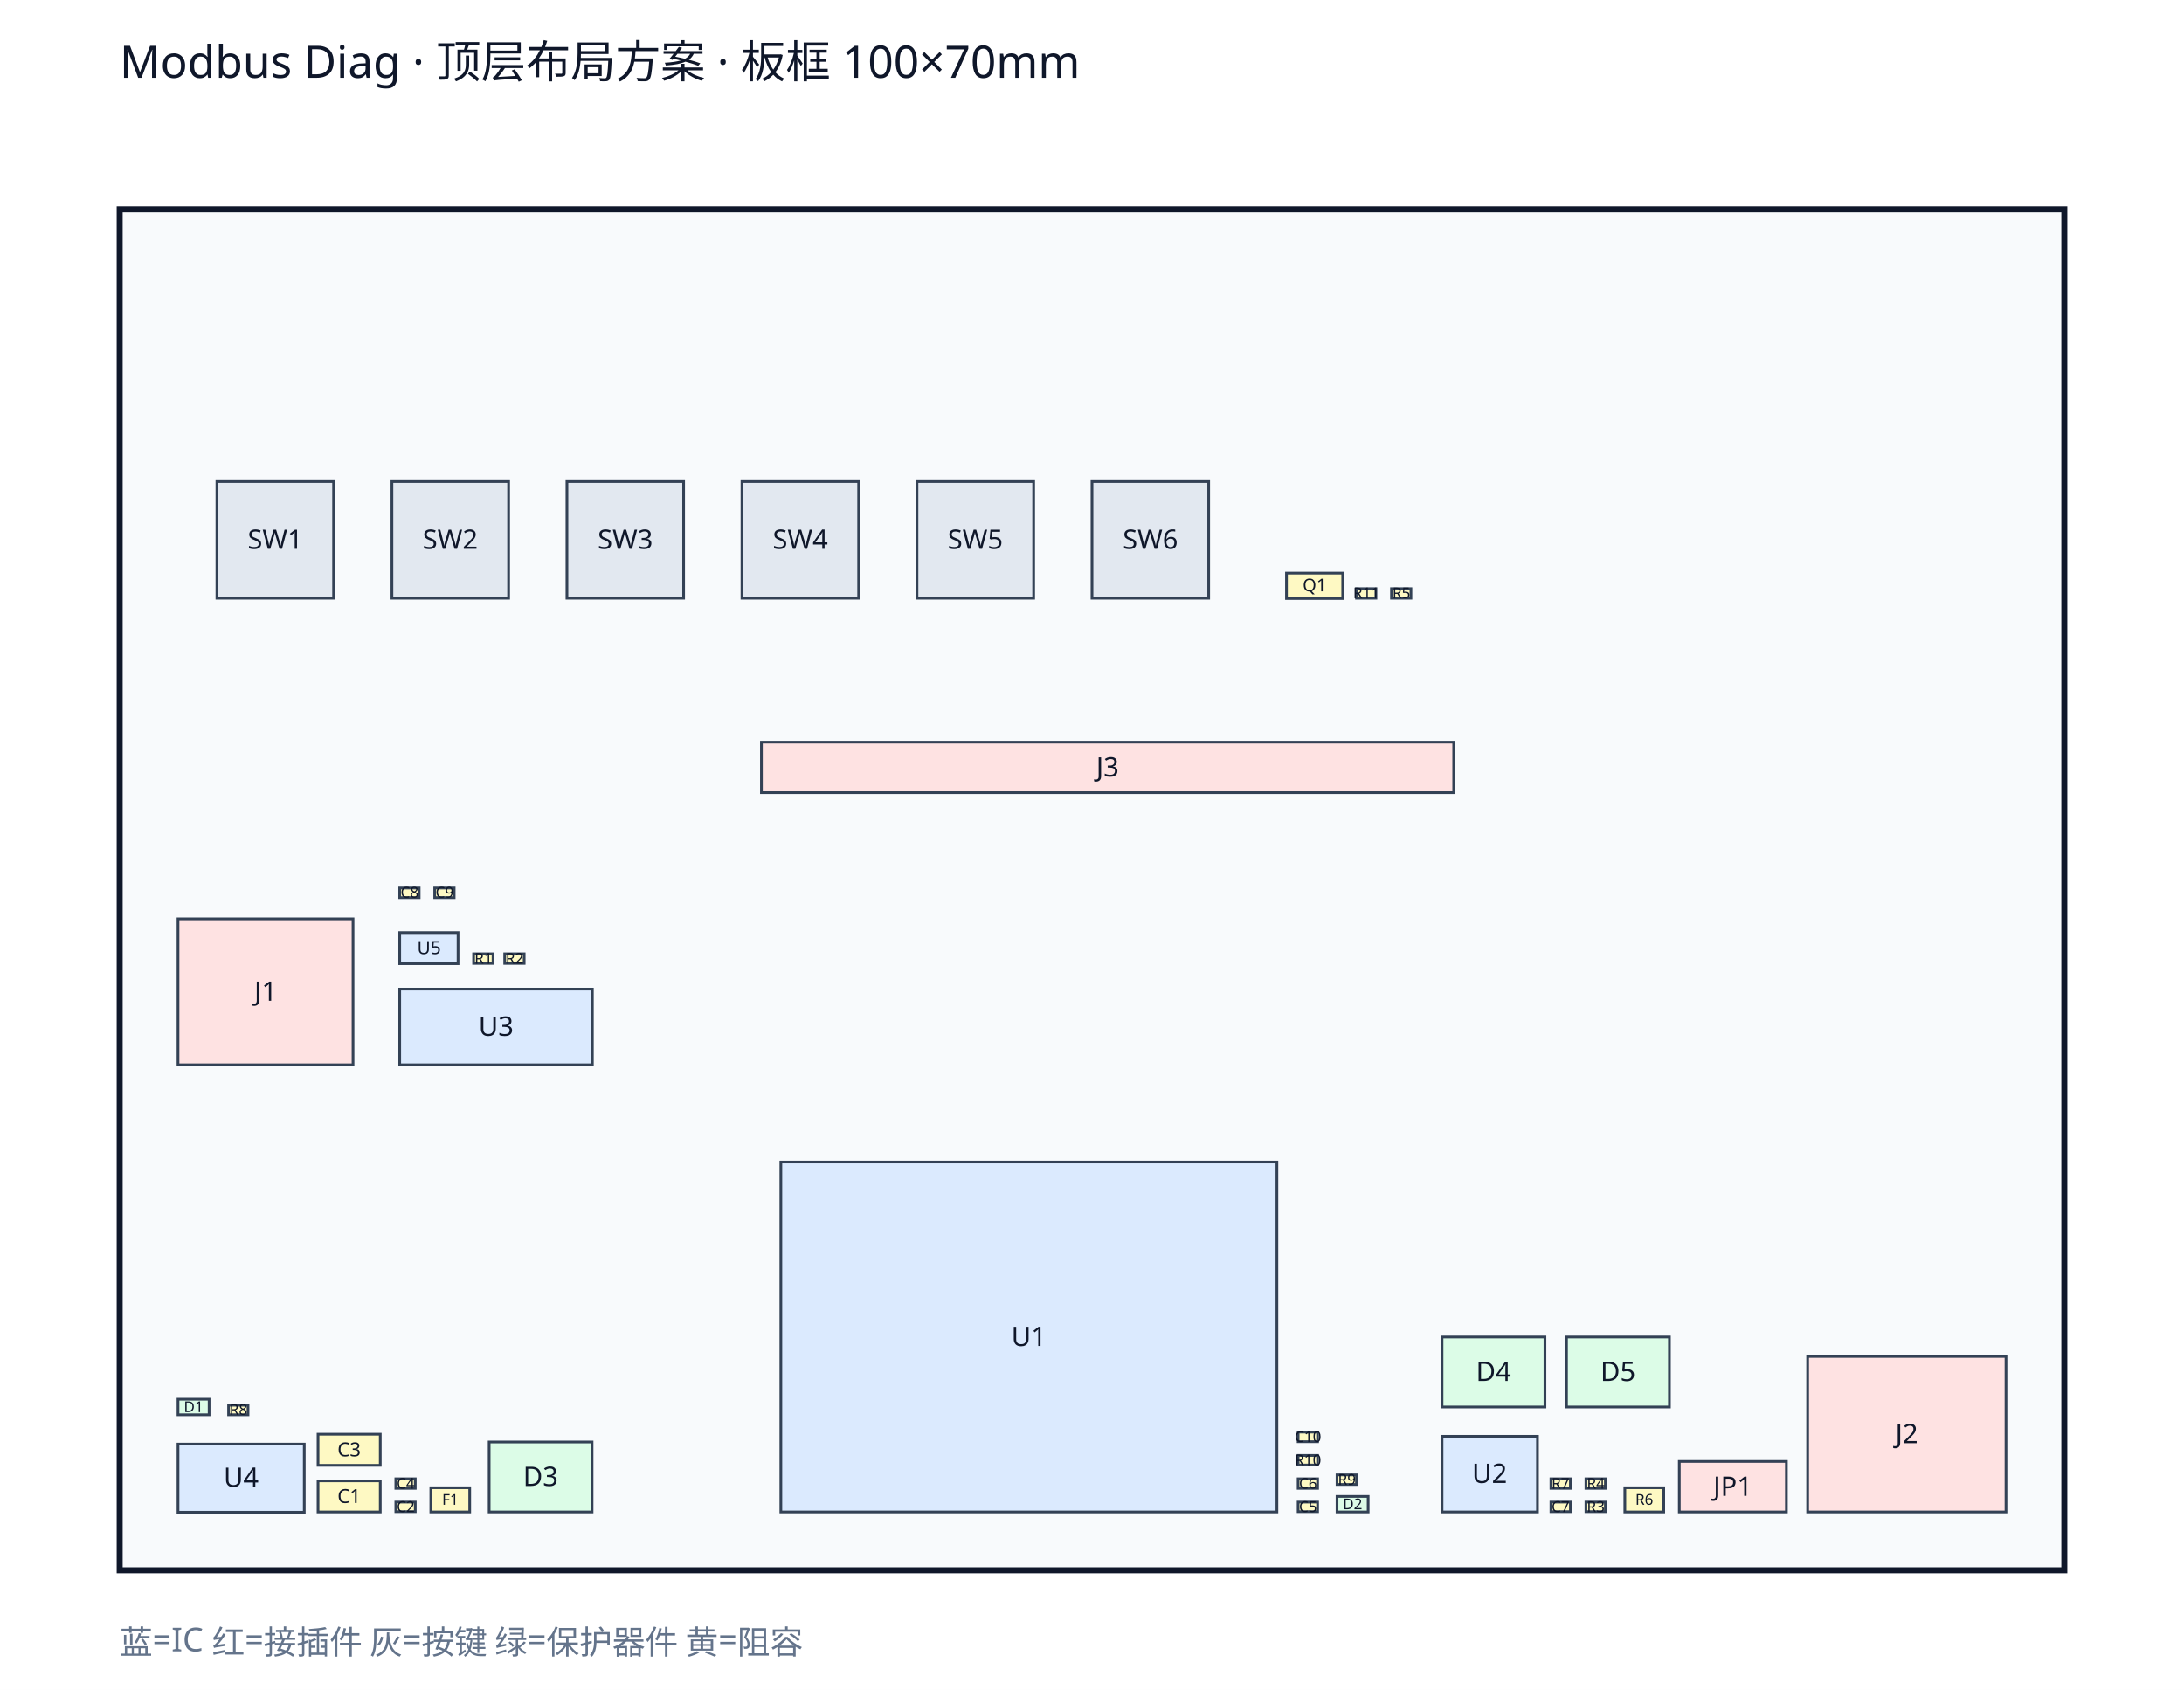
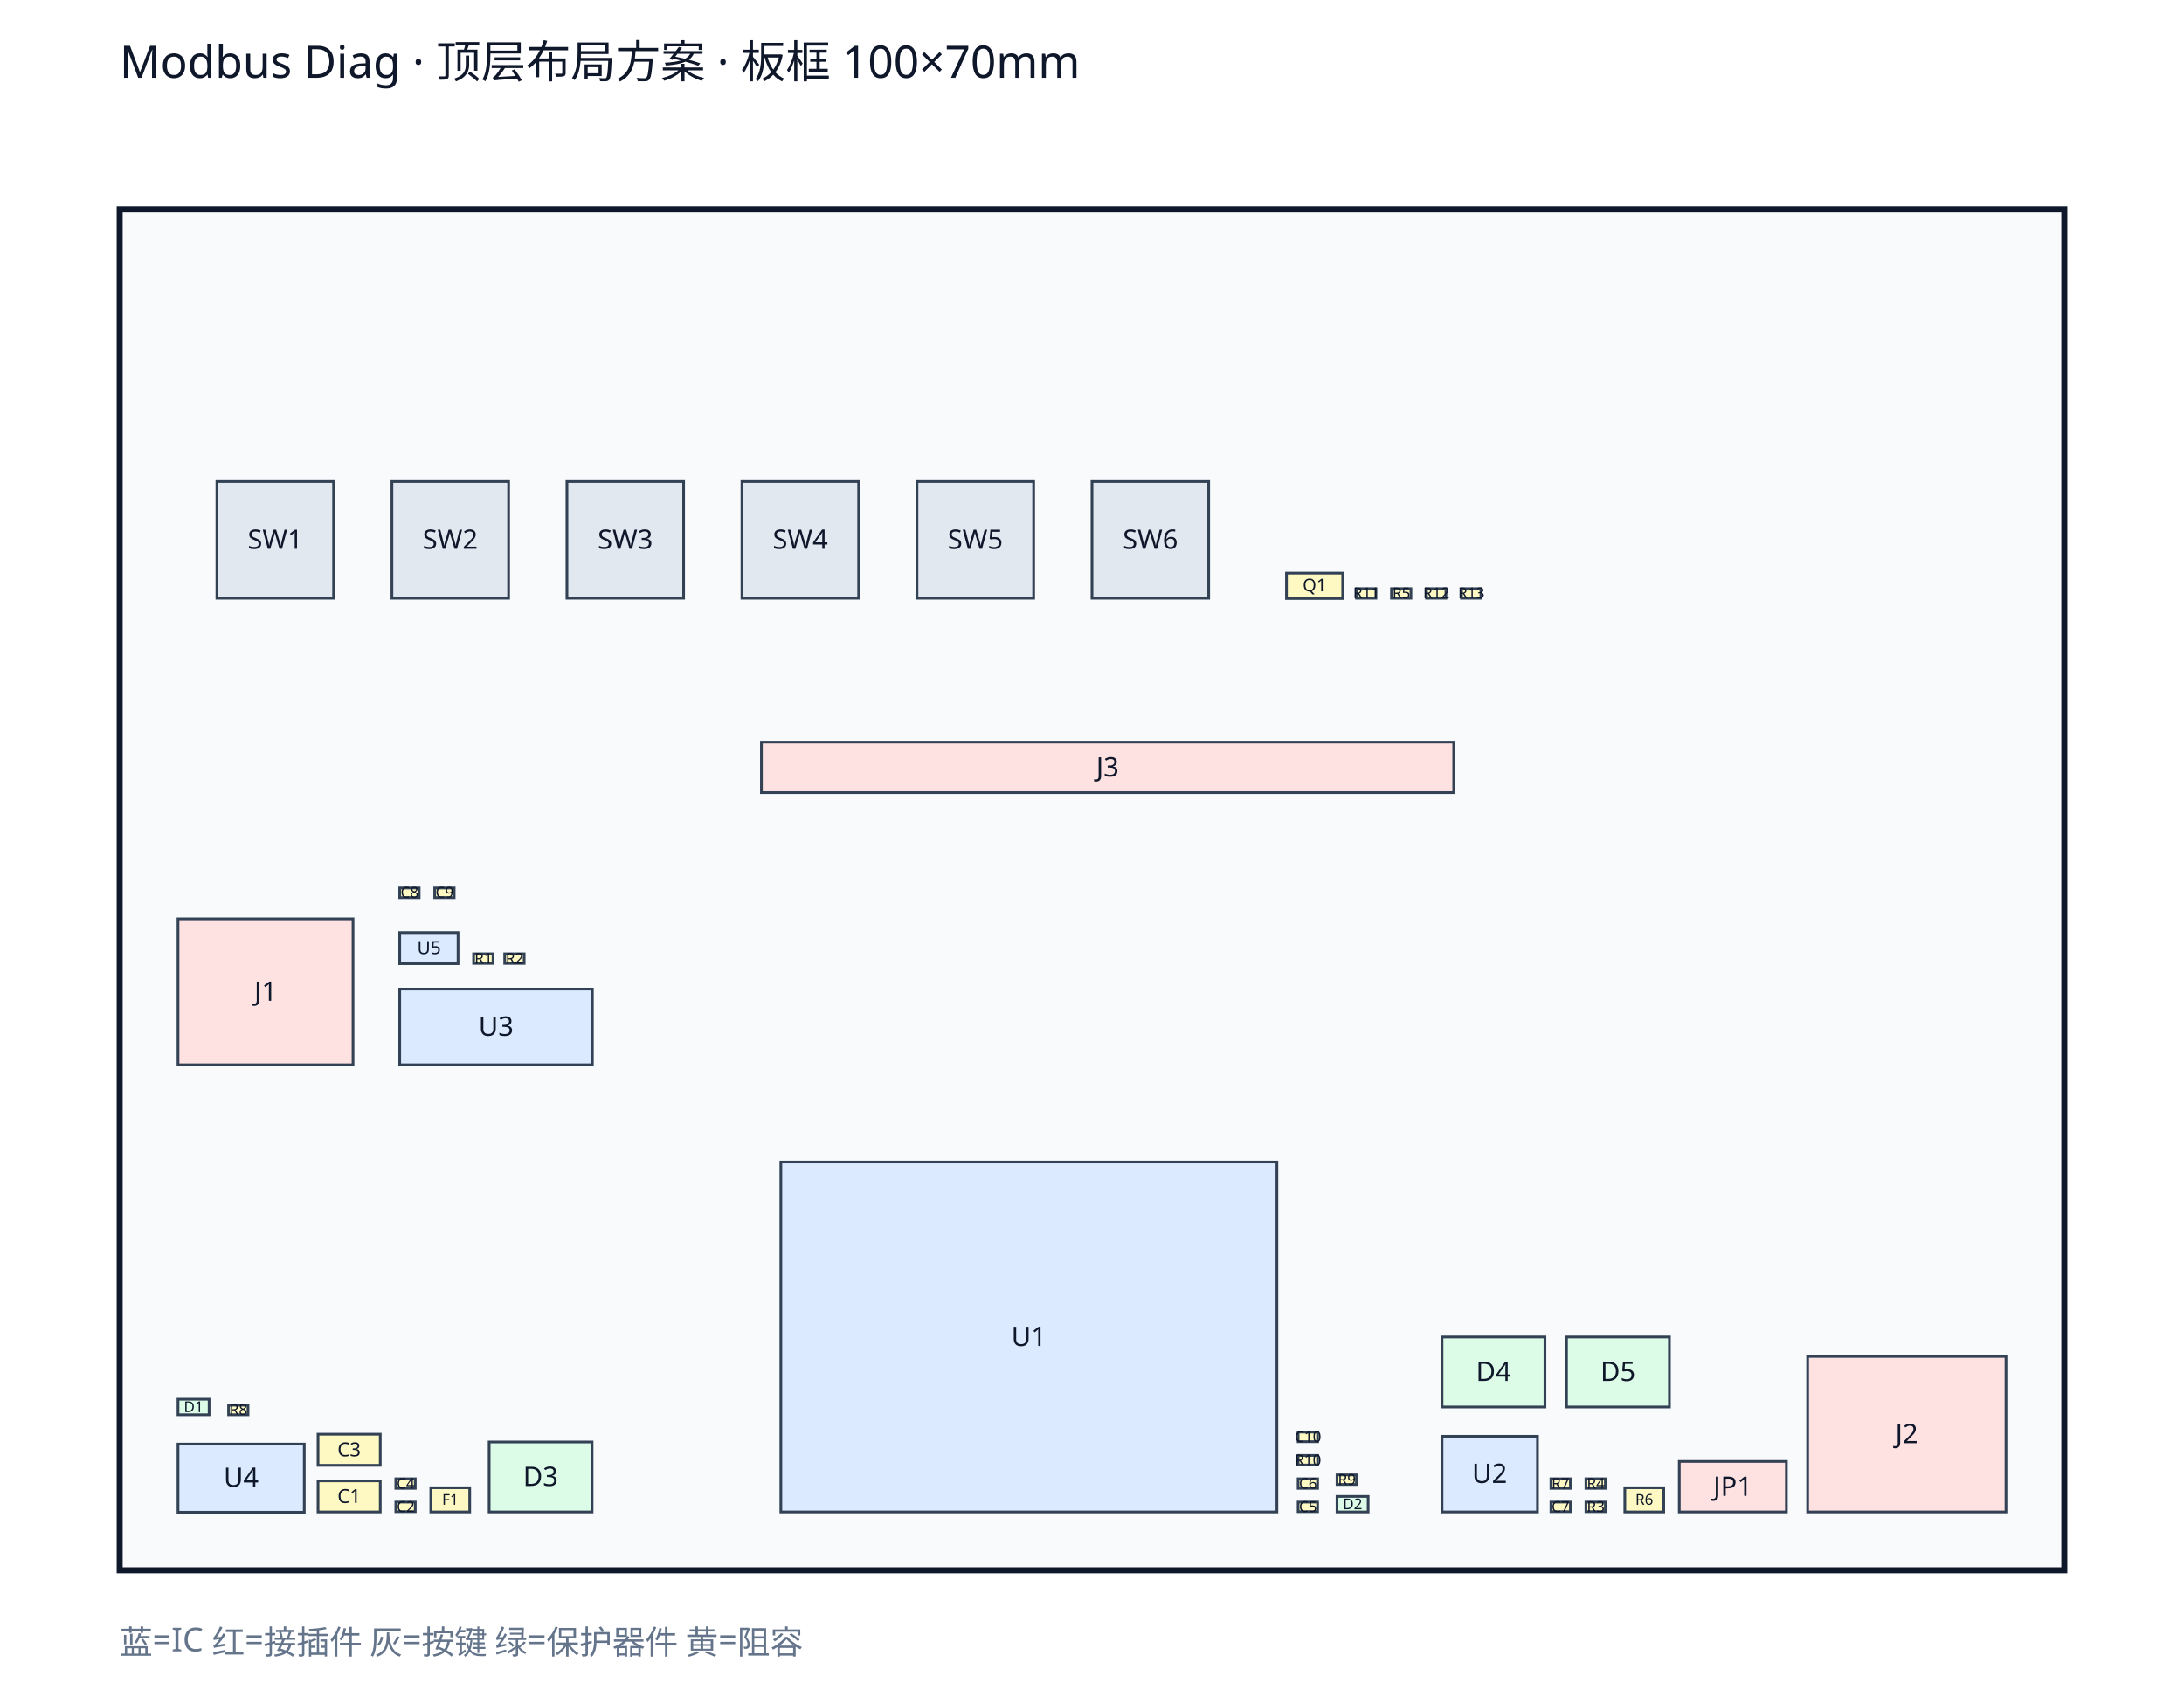
<svg xmlns="http://www.w3.org/2000/svg" width="730" height="565" viewBox="0 0 730 565">
  <rect width="100%" height="100%" fill="#ffffff" />
  <text x="40" y="26" font-size="15" fill="#0f172a" font-family="sans-serif">Modbus Diag · 顶层布局方案 · 板框 100×70mm</text>
  <rect x="40.0" y="70.0" width="650.0" height="455.0" fill="#f8fafc" stroke="#0f172a" stroke-width="2" />
  <rect x="59.5" y="482.8" width="42.2" height="22.8" fill="#dbeafe" stroke="#334155" stroke-width="0.9" />
  <text x="80.6" y="497.1" font-size="9.0" text-anchor="middle" fill="#0f172a" font-family="sans-serif">U4</text>
  <rect x="106.3" y="495.1" width="20.8" height="10.4" fill="#fef9c3" stroke="#334155" stroke-width="0.9" />
  <text x="116.7" y="502.5" font-size="6.5" text-anchor="middle" fill="#0f172a" font-family="sans-serif">C1</text>
  <rect x="106.3" y="479.5" width="20.8" height="10.4" fill="#fef9c3" stroke="#334155" stroke-width="0.9" />
  <text x="116.7" y="486.9" font-size="6.5" text-anchor="middle" fill="#0f172a" font-family="sans-serif">C3</text>
  <rect x="132.3" y="502.2" width="6.5" height="3.2" fill="#fef9c3" stroke="#334155" stroke-width="0.9" />
  <text x="135.6" y="505.5" font-size="5.0" text-anchor="middle" fill="#0f172a" font-family="sans-serif">C2</text>
  <rect x="132.3" y="494.4" width="6.5" height="3.2" fill="#fef9c3" stroke="#334155" stroke-width="0.9" />
  <text x="135.6" y="497.7" font-size="5.0" text-anchor="middle" fill="#0f172a" font-family="sans-serif">C4</text>
  <rect x="144.0" y="497.4" width="13.0" height="8.1" fill="#fef9c3" stroke="#334155" stroke-width="0.9" />
  <text x="150.5" y="503.1" font-size="5.0" text-anchor="middle" fill="#0f172a" font-family="sans-serif">F1</text>
  <rect x="163.5" y="482.1" width="34.4" height="23.4" fill="#dcfce7" stroke="#334155" stroke-width="0.9" />
  <text x="180.7" y="496.8" font-size="9.0" text-anchor="middle" fill="#0f172a" font-family="sans-serif">D3</text>
  <rect x="59.5" y="467.8" width="10.4" height="5.2" fill="#dcfce7" stroke="#334155" stroke-width="0.9" />
  <text x="64.7" y="472.1" font-size="5.0" text-anchor="middle" fill="#0f172a" font-family="sans-serif">D1</text>
  <rect x="76.4" y="469.8" width="6.5" height="3.2" fill="#fef9c3" stroke="#334155" stroke-width="0.9" />
  <text x="79.7" y="473.0" font-size="5.0" text-anchor="middle" fill="#0f172a" font-family="sans-serif">R8</text>
  <rect x="261.0" y="388.5" width="165.8" height="117.0" fill="#dbeafe" stroke="#334155" stroke-width="0.9" />
  <text x="343.9" y="450.0" font-size="9.0" text-anchor="middle" fill="#0f172a" font-family="sans-serif">U1</text>
  <rect x="433.9" y="502.2" width="6.5" height="3.2" fill="#fef9c3" stroke="#334155" stroke-width="0.9" />
  <text x="437.2" y="505.5" font-size="5.0" text-anchor="middle" fill="#0f172a" font-family="sans-serif">C5</text>
  <rect x="433.9" y="494.4" width="6.5" height="3.2" fill="#fef9c3" stroke="#334155" stroke-width="0.9" />
  <text x="437.2" y="497.7" font-size="5.0" text-anchor="middle" fill="#0f172a" font-family="sans-serif">C6</text>
  <rect x="433.9" y="486.6" width="6.5" height="3.2" fill="#fef9c3" stroke="#334155" stroke-width="0.9" />
  <text x="437.2" y="489.9" font-size="5.0" text-anchor="middle" fill="#0f172a" font-family="sans-serif">R10</text>
  <rect x="433.9" y="478.8" width="6.5" height="3.2" fill="#fef9c3" stroke="#334155" stroke-width="0.9" />
  <text x="437.2" y="482.1" font-size="5.0" text-anchor="middle" fill="#0f172a" font-family="sans-serif">C10</text>
  <rect x="446.9" y="500.3" width="10.4" height="5.2" fill="#dcfce7" stroke="#334155" stroke-width="0.9" />
  <text x="452.1" y="504.6" font-size="5.0" text-anchor="middle" fill="#0f172a" font-family="sans-serif">D2</text>
  <rect x="446.9" y="493.1" width="6.5" height="3.2" fill="#fef9c3" stroke="#334155" stroke-width="0.9" />
  <text x="450.2" y="496.4" font-size="5.0" text-anchor="middle" fill="#0f172a" font-family="sans-serif">R9</text>
  <rect x="482.0" y="480.2" width="31.9" height="25.3" fill="#dbeafe" stroke="#334155" stroke-width="0.9" />
  <text x="497.9" y="495.8" font-size="9.0" text-anchor="middle" fill="#0f172a" font-family="sans-serif">U2</text>
  <rect x="518.4" y="502.2" width="6.5" height="3.2" fill="#fef9c3" stroke="#334155" stroke-width="0.9" />
  <text x="521.6" y="505.5" font-size="5.0" text-anchor="middle" fill="#0f172a" font-family="sans-serif">C7</text>
  <rect x="518.4" y="494.4" width="6.5" height="3.2" fill="#fef9c3" stroke="#334155" stroke-width="0.9" />
  <text x="521.6" y="497.7" font-size="5.0" text-anchor="middle" fill="#0f172a" font-family="sans-serif">R7</text>
  <rect x="530.1" y="502.2" width="6.5" height="3.2" fill="#fef9c3" stroke="#334155" stroke-width="0.9" />
  <text x="533.4" y="505.5" font-size="5.0" text-anchor="middle" fill="#0f172a" font-family="sans-serif">R3</text>
  <rect x="530.1" y="494.4" width="6.5" height="3.2" fill="#fef9c3" stroke="#334155" stroke-width="0.9" />
  <text x="533.4" y="497.7" font-size="5.0" text-anchor="middle" fill="#0f172a" font-family="sans-serif">R4</text>
  <rect x="543.1" y="497.4" width="13.0" height="8.1" fill="#fef9c3" stroke="#334155" stroke-width="0.9" />
  <text x="549.6" y="503.1" font-size="5.0" text-anchor="middle" fill="#0f172a" font-family="sans-serif">R6</text>
  <rect x="561.3" y="488.6" width="35.8" height="16.9" fill="#fee2e2" stroke="#334155" stroke-width="0.9" />
  <text x="579.2" y="500.1" font-size="9.0" text-anchor="middle" fill="#0f172a" font-family="sans-serif">JP1</text>
  <rect x="482.0" y="447.0" width="34.4" height="23.4" fill="#dcfce7" stroke="#334155" stroke-width="0.9" />
  <text x="499.2" y="461.7" font-size="9.0" text-anchor="middle" fill="#0f172a" font-family="sans-serif">D4</text>
  <rect x="523.6" y="447.0" width="34.4" height="23.4" fill="#dcfce7" stroke="#334155" stroke-width="0.9" />
  <text x="540.8" y="461.7" font-size="9.0" text-anchor="middle" fill="#0f172a" font-family="sans-serif">D5</text>
  <rect x="604.2" y="453.5" width="66.3" height="52.0" fill="#fee2e2" stroke="#334155" stroke-width="0.9" />
  <text x="637.3" y="482.5" font-size="9.0" text-anchor="middle" fill="#0f172a" font-family="sans-serif">J2</text>
  <rect x="59.5" y="307.2" width="58.5" height="48.8" fill="#fee2e2" stroke="#334155" stroke-width="0.9" />
  <text x="88.8" y="334.6" font-size="9.0" text-anchor="middle" fill="#0f172a" font-family="sans-serif">J1</text>
  <rect x="133.6" y="330.7" width="64.4" height="25.3" fill="#dbeafe" stroke="#334155" stroke-width="0.9" />
  <text x="165.8" y="346.3" font-size="9.0" text-anchor="middle" fill="#0f172a" font-family="sans-serif">U3</text>
  <rect x="133.6" y="311.8" width="19.5" height="10.4" fill="#dbeafe" stroke="#334155" stroke-width="0.9" />
  <text x="143.4" y="319.0" font-size="6.1" text-anchor="middle" fill="#0f172a" font-family="sans-serif">U5</text>
  <rect x="158.3" y="318.9" width="6.5" height="3.2" fill="#fef9c3" stroke="#334155" stroke-width="0.9" />
  <text x="161.6" y="322.2" font-size="5.0" text-anchor="middle" fill="#0f172a" font-family="sans-serif">R1</text>
  <rect x="168.7" y="318.9" width="6.5" height="3.2" fill="#fef9c3" stroke="#334155" stroke-width="0.9" />
  <text x="172.0" y="322.2" font-size="5.0" text-anchor="middle" fill="#0f172a" font-family="sans-serif">R2</text>
  <rect x="133.6" y="296.9" width="6.5" height="3.2" fill="#fef9c3" stroke="#334155" stroke-width="0.9" />
  <text x="136.9" y="300.1" font-size="5.0" text-anchor="middle" fill="#0f172a" font-family="sans-serif">C8</text>
  <rect x="145.3" y="296.9" width="6.5" height="3.2" fill="#fef9c3" stroke="#334155" stroke-width="0.9" />
  <text x="148.6" y="300.1" font-size="5.0" text-anchor="middle" fill="#0f172a" font-family="sans-serif">C9</text>
  <rect x="254.5" y="248.1" width="231.4" height="16.9" fill="#fee2e2" stroke="#334155" stroke-width="0.9" />
  <text x="370.2" y="259.6" font-size="9.0" text-anchor="middle" fill="#0f172a" font-family="sans-serif">J3</text>
  <rect x="72.5" y="161.0" width="39.0" height="39.0" fill="#e2e8f0" stroke="#334155" stroke-width="0.9" />
  <text x="92.0" y="183.5" font-size="9.0" text-anchor="middle" fill="#0f172a" font-family="sans-serif">SW1</text>
  <rect x="131.0" y="161.0" width="39.0" height="39.0" fill="#e2e8f0" stroke="#334155" stroke-width="0.9" />
  <text x="150.5" y="183.5" font-size="9.0" text-anchor="middle" fill="#0f172a" font-family="sans-serif">SW2</text>
  <rect x="189.5" y="161.0" width="39.0" height="39.0" fill="#e2e8f0" stroke="#334155" stroke-width="0.9" />
  <text x="209.0" y="183.5" font-size="9.0" text-anchor="middle" fill="#0f172a" font-family="sans-serif">SW3</text>
  <rect x="248.0" y="161.0" width="39.0" height="39.0" fill="#e2e8f0" stroke="#334155" stroke-width="0.9" />
  <text x="267.5" y="183.5" font-size="9.0" text-anchor="middle" fill="#0f172a" font-family="sans-serif">SW4</text>
  <rect x="306.5" y="161.0" width="39.0" height="39.0" fill="#e2e8f0" stroke="#334155" stroke-width="0.9" />
  <text x="326.0" y="183.5" font-size="9.0" text-anchor="middle" fill="#0f172a" font-family="sans-serif">SW5</text>
  <rect x="365.0" y="161.0" width="39.0" height="39.0" fill="#e2e8f0" stroke="#334155" stroke-width="0.9" />
  <text x="384.5" y="183.5" font-size="9.0" text-anchor="middle" fill="#0f172a" font-family="sans-serif">SW6</text>
  <rect x="430.0" y="191.6" width="18.8" height="8.5" fill="#fef9c3" stroke="#334155" stroke-width="0.9" />
  <text x="439.4" y="197.7" font-size="5.9" text-anchor="middle" fill="#0f172a" font-family="sans-serif">Q1</text>
  <rect x="453.4" y="196.8" width="6.5" height="3.2" fill="#fef9c3" stroke="#334155" stroke-width="0.9" />
  <text x="456.7" y="200.0" font-size="5.0" text-anchor="middle" fill="#0f172a" font-family="sans-serif">R11</text>
  <rect x="465.1" y="196.8" width="6.5" height="3.2" fill="#fef9c3" stroke="#334155" stroke-width="0.9" />
  <text x="468.4" y="200.0" font-size="5.0" text-anchor="middle" fill="#0f172a" font-family="sans-serif">R5</text>
+   <rect x="476.8" y="196.8" width="6.5" height="3.2" fill="#fef9c3" stroke="#334155" stroke-width="0.9" />
+   <text x="480.1" y="200.0" font-size="5.0" text-anchor="middle" fill="#0f172a" font-family="sans-serif">R12</text>
+   <rect x="488.5" y="196.8" width="6.5" height="3.2" fill="#fef9c3" stroke="#334155" stroke-width="0.9" />
+   <text x="491.8" y="200.0" font-size="5.0" text-anchor="middle" fill="#0f172a" font-family="sans-serif">R13</text>
  <text x="40" y="553" font-size="11" fill="#64748b" font-family="sans-serif">蓝=IC 红=接插件 灰=按键 绿=保护器件 黄=阻容</text>
</svg>
